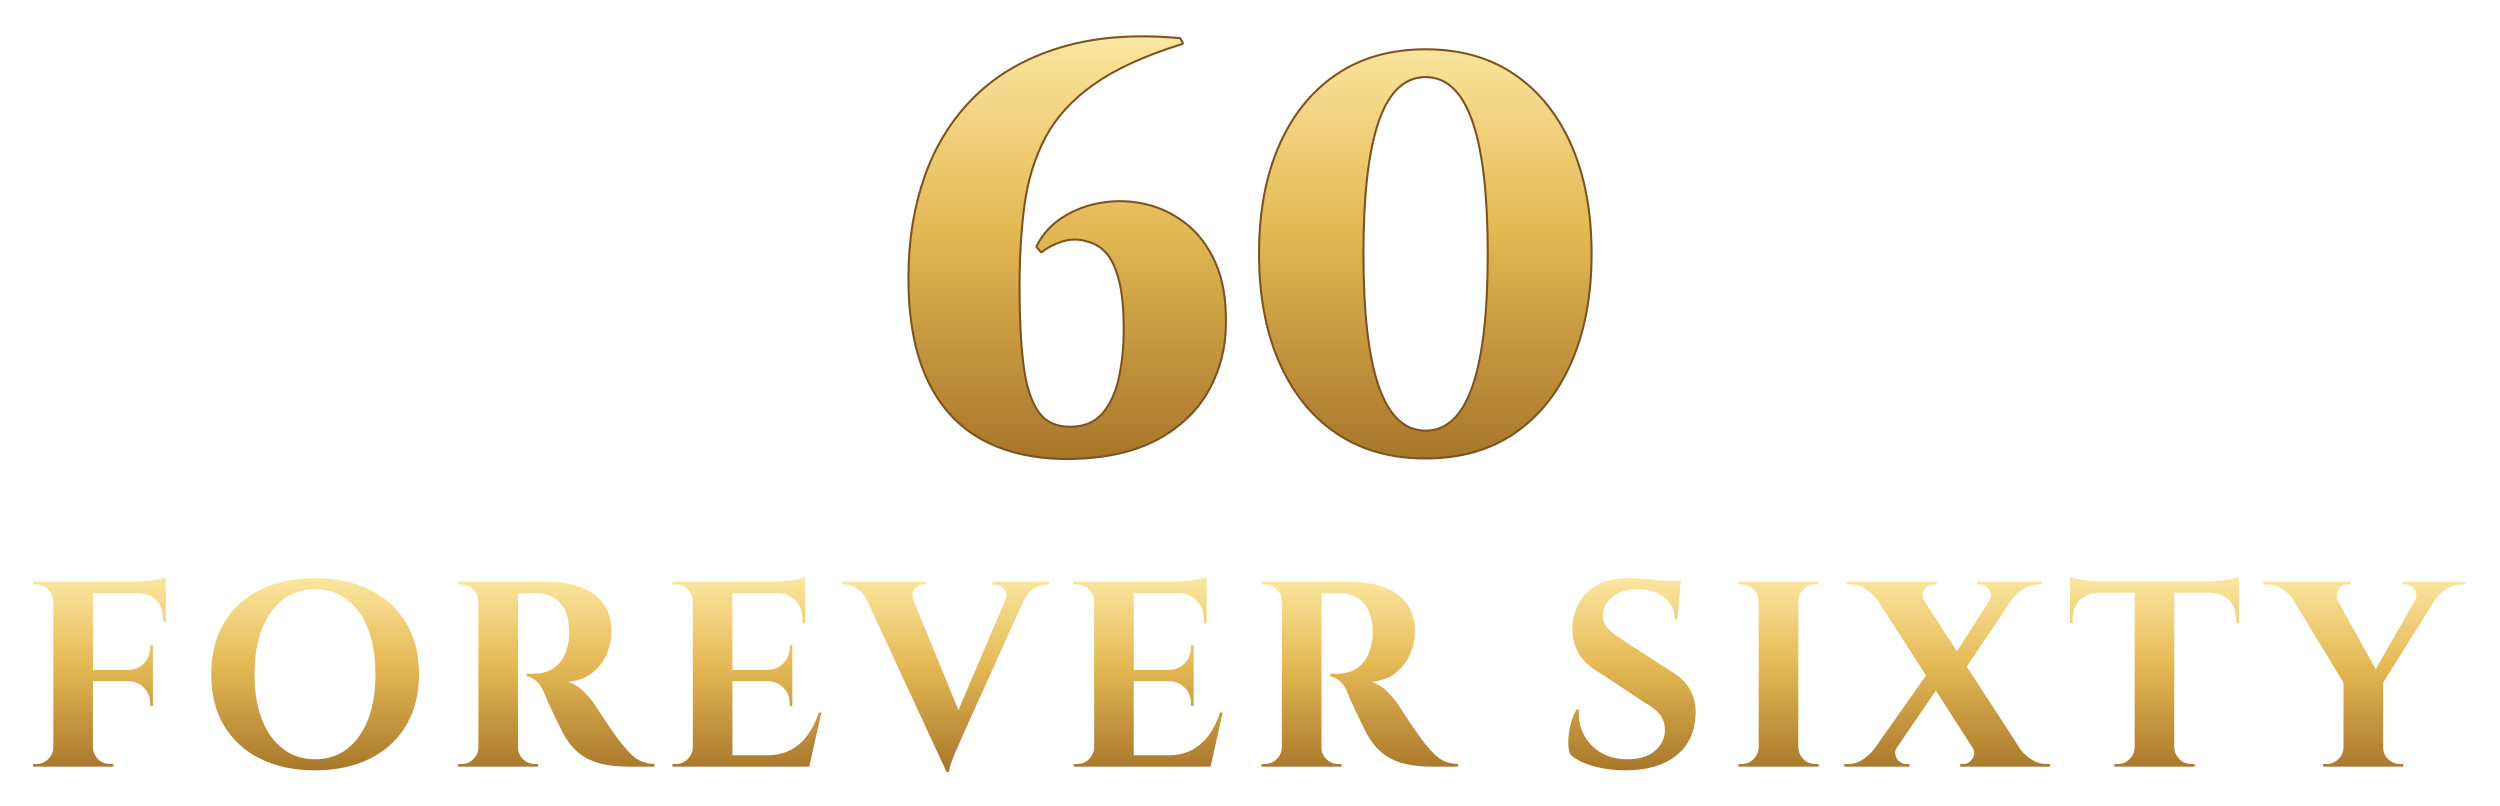
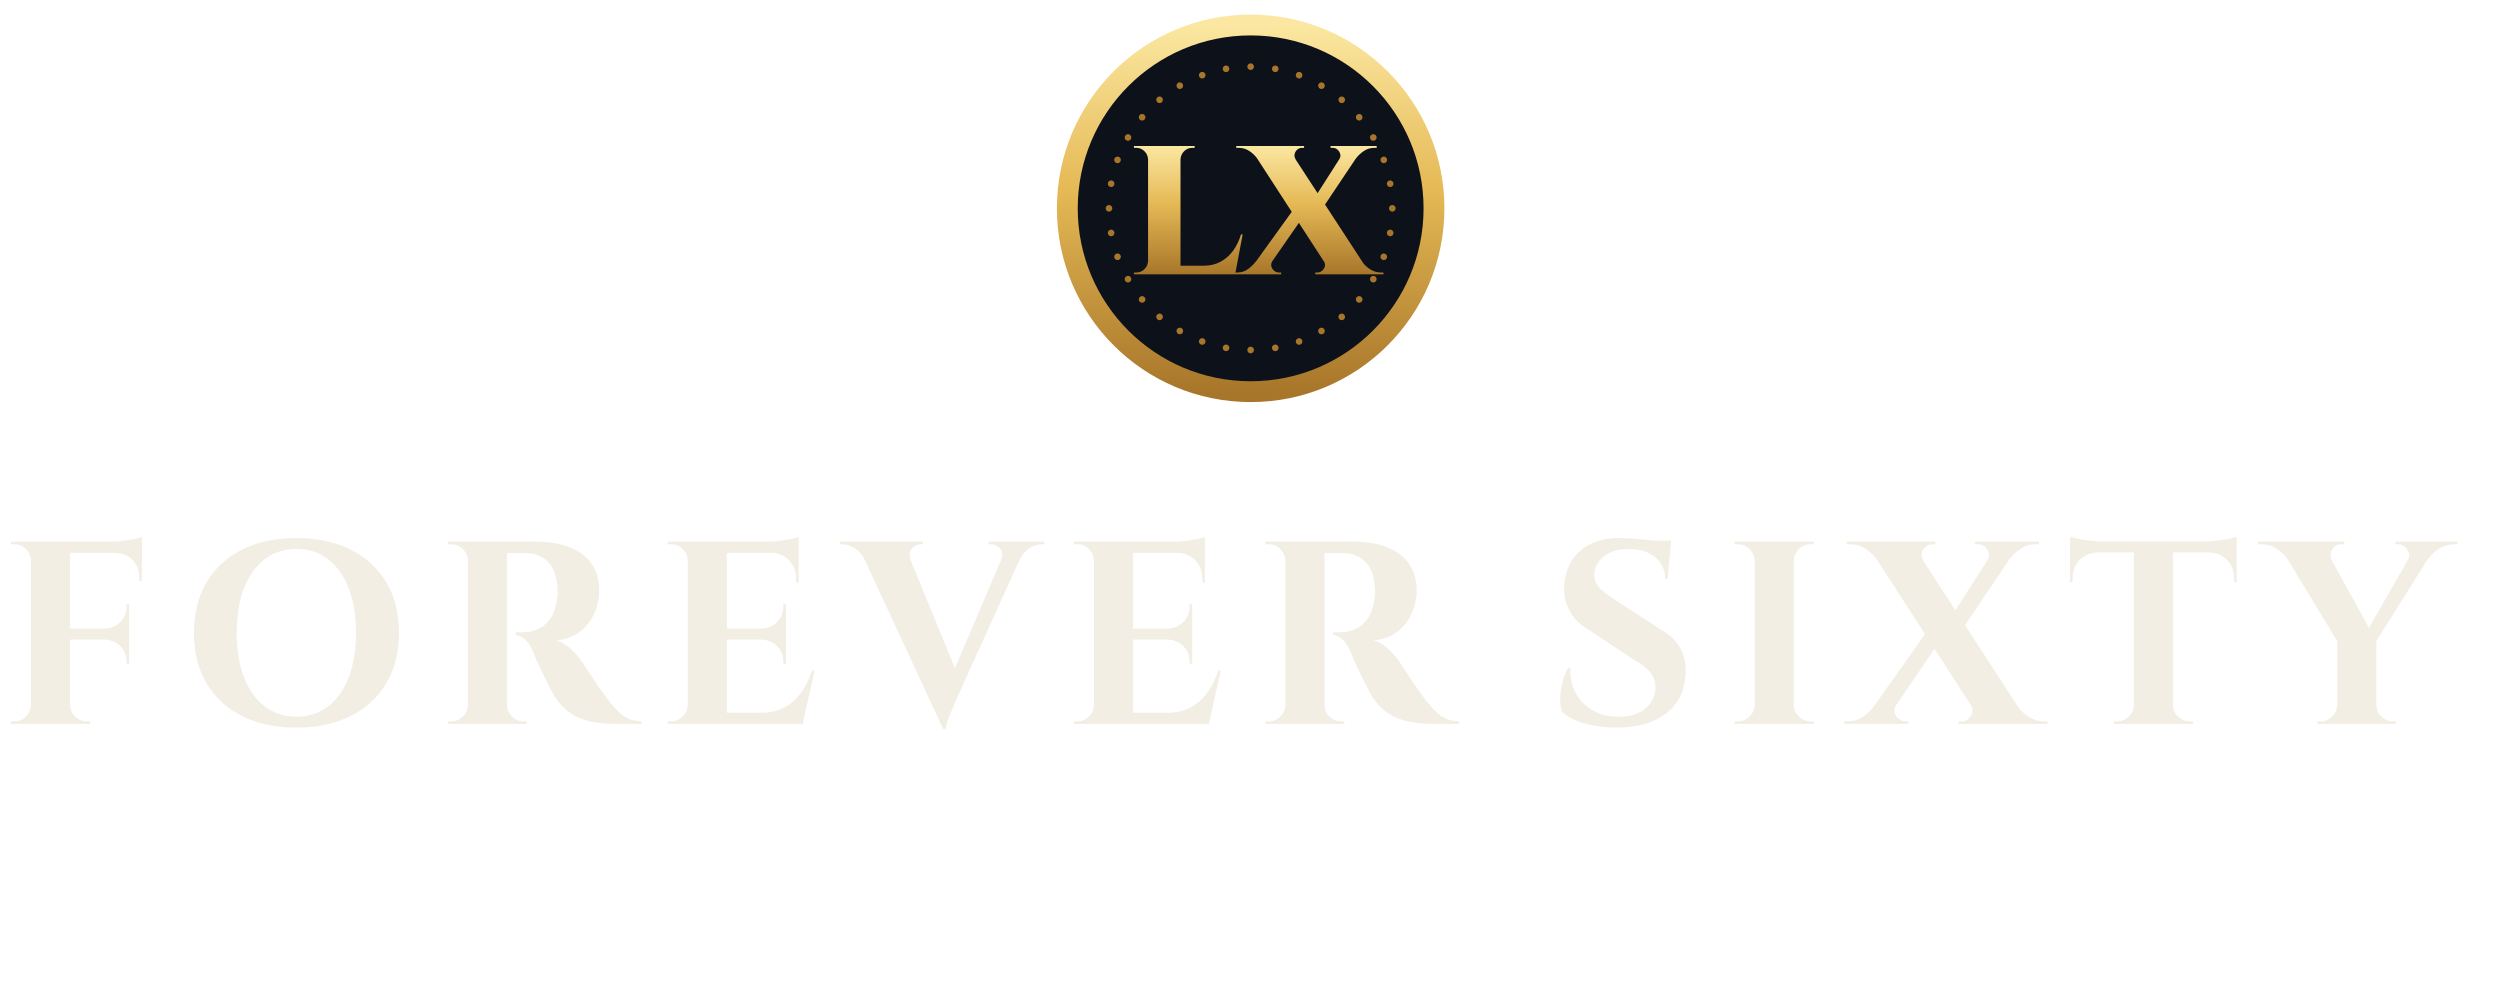
- <svg xmlns="http://www.w3.org/2000/svg" viewBox="0 0 909 293" width="909" height="293" role="img" aria-label="Forever Sixty">
+ <svg xmlns="http://www.w3.org/2000/svg" width="384" height="152" viewBox="0 0 384 152">
  <defs>
    <linearGradient id="g" x1="0" y1="0" x2="0" y2="1">
      <stop offset="0" stop-color="#fbe7a1" />
-       <stop offset="0.45" stop-color="#e5b955" />
+       <stop offset=".45" stop-color="#e5b955" />
      <stop offset="1" stop-color="#a8762a" />
    </linearGradient>
  </defs>
-   <g transform="translate(330.68 12) scale(1.0166) translate(-9.00 149.00)">
-     <path d="M105.60-146.80L105.60-146.80L106.40-145.40Q86.40-139.20 74.70-130.90Q63-122.60 57.30-111.80Q51.60-101 49.80-87.70Q48-74.40 48-58L48-58Q48-41.60 49.40-30.40Q50.80-19.20 54.70-13.50Q58.60-7.80 66.40-7.80L66.40-7.80Q74.20-7.80 78.40-12.80Q82.60-17.80 84.30-25.80Q86-33.80 86-43L86-43Q86-54 84.30-60.60Q82.60-67.20 79.70-70.50Q76.80-73.80 72.60-74.80L72.60-74.80Q68-76.20 63.60-74.80Q59.20-73.40 56.20-71L56.20-71L54.80-72.60Q58-79 64.20-82.90Q70.40-86.80 78.10-88Q85.80-89.20 93.50-87.40Q101.20-85.60 107.70-80.50Q114.20-75.40 118.10-66.70Q122-58 121.80-45.20L121.80-45.20Q121.80-32.20 115.70-21.30Q109.60-10.40 97.50-3.90Q85.40 2.60 66.80 3L66.80 3Q48.40 3.20 35.50-3.70Q22.60-10.60 15.80-25Q9-39.40 9-61.40L9-61.40Q9-81.60 15-98.20Q21-114.80 33-126.40Q45-138 63.20-143.50Q81.40-149 105.60-146.80ZM193.60-142.80L193.60-142.80Q212.20-142.80 225.30-133.80Q238.40-124.80 245.50-108.50Q252.60-92.20 252.60-70L252.60-70Q252.60-48 245.50-31.60Q238.40-15.20 225.30-6.20Q212.20 2.80 193.60 2.80L193.60 2.80Q175 2.80 161.80-6.20Q148.60-15.20 141.50-31.60Q134.40-48 134.40-70L134.40-70Q134.40-92.20 141.50-108.50Q148.60-124.80 161.80-133.80Q175-142.80 193.60-142.80ZM193.60-133.60L193.60-133.60Q182.20-133.60 176.60-117.80Q171-102 171-70L171-70Q171-38 176.60-22.20Q182.20-6.40 193.60-6.40L193.60-6.40Q205-6.40 210.60-22.20Q216.20-38 216.20-70L216.20-70Q216.20-102 210.60-117.80Q205-133.60 193.60-133.60Z" fill="url(#g)" stroke="#7a5420" stroke-width="1.48" stroke-linejoin="round" paint-order="stroke" />
+   <g transform="translate(160.1,0)">
+     <linearGradient id="g" x1="0" y1="0" x2="0" y2="1">
+       <stop offset="0" stop-color="#fbe7a1" />
+       <stop offset=".45" stop-color="#e5b955" />
+       <stop offset="1" stop-color="#a8762a" />
+     </linearGradient>
+     <circle cx="32.0" cy="32.0" r="28.16" fill="#0d111a" />
+     <circle cx="32.0" cy="32.0" r="28.16" fill="none" stroke="url(#g)" stroke-width="3.2" />
+     <circle cx="53.76" cy="32.00" r="0.51" fill="#a8762a" />
+     <circle cx="53.43" cy="35.78" r="0.51" fill="#a8762a" />
+     <circle cx="52.45" cy="39.44" r="0.51" fill="#a8762a" />
+     <circle cx="50.84" cy="42.88" r="0.51" fill="#a8762a" />
+     <circle cx="48.67" cy="45.99" r="0.51" fill="#a8762a" />
+     <circle cx="45.99" cy="48.67" r="0.51" fill="#a8762a" />
+     <circle cx="42.88" cy="50.84" r="0.51" fill="#a8762a" />
+     <circle cx="39.44" cy="52.45" r="0.51" fill="#a8762a" />
+     <circle cx="35.78" cy="53.43" r="0.51" fill="#a8762a" />
+     <circle cx="32.00" cy="53.76" r="0.51" fill="#a8762a" />
+     <circle cx="28.22" cy="53.43" r="0.51" fill="#a8762a" />
+     <circle cx="24.56" cy="52.45" r="0.51" fill="#a8762a" />
+     <circle cx="21.12" cy="50.84" r="0.51" fill="#a8762a" />
+     <circle cx="18.01" cy="48.67" r="0.51" fill="#a8762a" />
+     <circle cx="15.33" cy="45.99" r="0.51" fill="#a8762a" />
+     <circle cx="13.16" cy="42.88" r="0.51" fill="#a8762a" />
+     <circle cx="11.55" cy="39.44" r="0.51" fill="#a8762a" />
+     <circle cx="10.57" cy="35.78" r="0.51" fill="#a8762a" />
+     <circle cx="10.24" cy="32.00" r="0.51" fill="#a8762a" />
+     <circle cx="10.57" cy="28.22" r="0.51" fill="#a8762a" />
+     <circle cx="11.55" cy="24.56" r="0.51" fill="#a8762a" />
+     <circle cx="13.16" cy="21.12" r="0.51" fill="#a8762a" />
+     <circle cx="15.33" cy="18.01" r="0.51" fill="#a8762a" />
+     <circle cx="18.01" cy="15.33" r="0.51" fill="#a8762a" />
+     <circle cx="21.12" cy="13.16" r="0.51" fill="#a8762a" />
+     <circle cx="24.56" cy="11.55" r="0.51" fill="#a8762a" />
+     <circle cx="28.22" cy="10.57" r="0.51" fill="#a8762a" />
+     <circle cx="32.00" cy="10.24" r="0.51" fill="#a8762a" />
+     <circle cx="35.78" cy="10.57" r="0.51" fill="#a8762a" />
+     <circle cx="39.44" cy="11.55" r="0.51" fill="#a8762a" />
+     <circle cx="42.88" cy="13.16" r="0.51" fill="#a8762a" />
+     <circle cx="45.99" cy="15.33" r="0.51" fill="#a8762a" />
+     <circle cx="48.67" cy="18.01" r="0.51" fill="#a8762a" />
+     <circle cx="50.84" cy="21.12" r="0.51" fill="#a8762a" />
+     <circle cx="52.45" cy="24.56" r="0.51" fill="#a8762a" />
+     <circle cx="53.43" cy="28.22" r="0.51" fill="#a8762a" />
+     <path transform="translate(13.06,42.14)" d="M8.166 -19.712V0.0H3.182V-19.712ZM15.544 -1.324 16.474 0.0H8.082V-1.324ZM17.713 -6.139 16.558 0.0H10.729L11.743 -1.324Q13.123 -1.324 14.249 -1.901Q15.375 -2.478 16.192 -3.562Q17.009 -4.646 17.459 -6.139ZM3.267 -2.056V0.0H1.014V-0.282Q1.014 -0.282 1.197 -0.282Q1.38 -0.282 1.38 -0.282Q2.112 -0.282 2.633 -0.803Q3.154 -1.324 3.182 -2.056ZM3.267 -17.656H3.182Q3.154 -18.388 2.633 -18.909Q2.112 -19.43 1.38 -19.43Q1.38 -19.43 1.197 -19.43Q1.014 -19.43 1.014 -19.43V-19.712H3.267ZM8.082 -17.656V-19.712H10.335V-19.43Q10.307 -19.43 10.138 -19.43Q9.969 -19.43 9.969 -19.43Q9.236 -19.43 8.716 -18.909Q8.195 -18.388 8.166 -17.656Z M24.499 -19.712 37.34 -0.028H31.455L18.698 -19.712ZM22.275 -2.028Q22.021 -1.633 22.12 -1.225Q22.218 -0.817 22.556 -0.549Q22.894 -0.282 23.26 -0.282Q23.26 -0.282 23.443 -0.282Q23.626 -0.282 23.626 -0.282V0.0H16.502V-0.282H16.896Q17.797 -0.282 18.501 -0.788Q19.205 -1.295 19.712 -1.943ZM25.597 -10.081 27.174 -9.096 20.867 0.0H18.332ZM30.188 -2.028 36.101 -1.915Q36.524 -1.267 37.298 -0.774Q38.072 -0.282 38.945 -0.282H39.34V0.0H28.864V-0.282Q28.864 -0.282 29.033 -0.282Q29.202 -0.282 29.202 -0.282Q29.793 -0.282 30.173 -0.845Q30.554 -1.408 30.188 -2.028ZM27.146 -19.712V-19.43Q27.146 -19.43 26.977 -19.43Q26.808 -19.43 26.808 -19.43Q26.414 -19.43 26.104 -19.163Q25.795 -18.895 25.696 -18.487Q25.597 -18.079 25.851 -17.684L19.965 -17.769Q19.515 -18.417 18.769 -18.924Q18.022 -19.43 17.121 -19.43H16.727V-19.712ZM36.383 -19.712 29.54 -9.49 28.329 -11.067 33.848 -19.712ZM38.298 -19.712V-19.43H37.903Q37.03 -19.43 36.298 -18.924Q35.566 -18.417 35.087 -17.769L32.553 -17.684Q32.806 -18.079 32.694 -18.487Q32.581 -18.895 32.271 -19.163Q31.962 -19.43 31.567 -19.43Q31.567 -19.43 31.398 -19.43Q31.229 -19.43 31.229 -19.43L31.201 -19.712Z" fill="url(#g)" />
  </g>
-   <g transform="translate(7.97 278.75)">
-     <path d="M46.66-44.16L47.62-44.16L47.62-22.08L46.66-22.08L46.66-22.85Q46.66-26.40 44.35-28.70Q42.05-31.01 38.50-31.10L38.50-31.10L25.82-31.10L25.82-7.01Q25.92-4.51 27.70-2.74Q29.47-0.96 31.97-0.96L31.97-0.96L33.22-0.96L33.22 0L4.03 0L4.03-0.96L5.28-0.96Q7.78-0.96 9.55-2.74Q11.33-4.51 11.42-7.01L11.42-7.01L11.42-60.19Q11.33-62.69 9.55-64.46Q7.78-66.24 5.28-66.24L5.28-66.24L4.03-66.24L4.03-67.20L40.61-67.20Q42.72-67.20 45.07-67.49Q47.42-67.78 49.44-68.16Q51.46-68.54 52.32-68.93L52.32-68.93L52.32-52.70L51.36-52.70L51.36-53.66Q51.36-57.98 48.82-60.53Q46.27-63.07 41.95-63.07L41.95-63.07L25.82-63.07L25.82-35.14L38.50-35.14Q42.05-35.23 44.35-37.58Q46.66-39.94 46.66-43.49L46.66-43.49L46.66-44.16ZM106.56-68.54L106.56-68.54Q118.08-68.54 126.58-64.27Q135.07-60 139.73-52.22Q144.38-44.45 144.38-33.60L144.38-33.60Q144.38-22.85 139.73-15.02Q135.07-7.20 126.58-2.93Q118.08 1.34 106.56 1.34L106.56 1.34Q95.04 1.34 86.54-2.93Q78.05-7.20 73.44-14.98Q68.83-22.75 68.83-33.60L68.83-33.60Q68.83-44.35 73.44-52.18Q78.05-60 86.54-64.27Q95.04-68.54 106.56-68.54ZM106.56-2.69L106.56-2.69Q113.38-2.69 118.27-6.48Q123.17-10.27 125.86-17.18Q128.54-24.10 128.54-33.60L128.54-33.60Q128.54-43.10 125.86-50.02Q123.17-56.93 118.27-60.72Q113.38-64.51 106.56-64.51L106.56-64.51Q99.84-64.51 94.90-60.72Q89.95-56.93 87.26-50.02Q84.58-43.10 84.58-33.60L84.58-33.60Q84.58-24.10 87.26-17.18Q89.95-10.27 94.90-6.48Q99.84-2.69 106.56-2.69ZM165.98-7.01L165.98-7.01L165.98-60.19Q165.89-62.69 164.11-64.46Q162.34-66.24 159.84-66.24L159.84-66.24L158.59-66.24L158.59-67.20L191.52-67.20Q195.84-67.20 199.97-66.24Q204.10-65.28 207.31-63.17Q210.53-61.06 212.45-57.60Q214.37-54.14 214.37-49.06L214.37-49.06Q214.37-45.02 212.69-41.04Q211.01-37.06 207.55-34.22Q204.10-31.39 198.62-30.82L198.62-30.82Q201.70-29.86 204.24-27.36Q206.78-24.86 208.42-22.37L208.42-22.37Q208.51-22.18 209.52-20.64Q210.53-19.10 212.02-16.85Q213.50-14.59 215.14-12.29Q216.77-9.98 218.11-8.26L218.11-8.26Q220.22-5.66 221.95-4.08Q223.68-2.50 225.60-1.78Q227.52-1.06 230.02-0.96L230.02-0.96L230.02 0L220.61 0Q215.42 0 211.20-0.91Q206.98-1.82 203.71-4.03Q200.45-6.24 198.05-9.98L198.05-9.98Q197.28-11.14 196.37-12.91Q195.46-14.69 194.50-16.70Q193.54-18.72 192.62-20.59Q191.71-22.46 191.04-24Q190.37-25.54 190.08-26.40L190.08-26.40Q188.83-29.47 187.15-31.01Q185.47-32.54 183.55-32.83L183.55-32.83L183.55-33.79L186.53-33.79Q189.12-33.79 191.57-34.85Q194.02-35.90 195.94-38.30Q197.86-40.70 198.62-44.93L198.62-44.93Q198.82-45.79 198.96-46.94Q199.10-48.10 199.01-49.54L199.01-49.54Q198.72-56.45 195.55-59.66Q192.38-62.88 187.68-62.98L187.68-62.98Q186.34-63.07 184.75-63.02Q183.17-62.98 181.92-62.98L181.92-62.98L180.38-62.98L180.38-7.01Q180.38-4.51 182.21-2.74Q184.03-0.96 186.53-0.96L186.53-0.96L187.68-0.96L187.68 0L158.59 0L158.59-0.96L159.84-0.96Q162.34-0.96 164.11-2.74Q165.89-4.51 165.98-7.01ZM289.73-19.68L290.69-19.68L286.27 0L236.54 0L236.54-0.96L237.79-0.96Q240.29-0.96 242.06-2.74Q243.84-4.51 243.94-7.01L243.94-7.01L243.94-60.19Q243.84-62.69 242.06-64.46Q240.29-66.24 237.79-66.24L237.79-66.24L236.54-66.24L236.54-67.20L273.12-67.20Q275.23-67.20 277.58-67.49Q279.94-67.78 281.95-68.16Q283.97-68.54 284.83-68.93L284.83-68.93L284.83-52.13L283.87-52.13L283.87-53.28Q283.87-57.70 281.28-60.38L281.28-60.38Q278.98-62.69 275.42-63.07L275.42-63.07L258.34-63.07L258.34-35.14L271.01-35.14Q274.56-35.23 276.86-37.58Q279.17-39.94 279.17-43.49L279.17-43.49L279.17-44.16L280.13-44.16L280.13-22.08L279.17-22.08L279.17-22.85Q279.17-26.40 276.86-28.70Q274.56-31.01 271.01-31.10L271.01-31.10L258.34-31.10L258.34-4.13L270.91-4.13Q275.71-4.13 279.36-6Q283.01-7.87 285.60-11.38Q288.19-14.88 289.73-19.68L289.73-19.68ZM337.06 1.92L336.19 1.92L307.39-60.19L307.39-60.19Q305.86-63.46 303.50-64.85Q301.15-66.24 298.94-66.24L298.94-66.24L298.18-66.24L298.18-67.20L328.70-67.20L328.70-66.24L327.84-66.24Q326.02-66.24 324.62-64.66Q323.23-63.07 324.29-60.19L324.29-60.19L324.29-60.19L340.51-20.54L357.41-60.19L357.41-60.19Q358.66-63.07 357.12-64.66Q355.58-66.24 353.76-66.24L353.76-66.24L352.90-66.24L352.90-67.20L373.44-67.20L373.44-66.24L372.58-66.24Q370.46-66.24 368.11-64.85Q365.76-63.46 364.22-60.19L364.22-60.19L364.13-60.19L341.76-10.66Q341.57-10.08 340.85-8.50Q340.13-6.91 339.26-4.90Q338.40-2.88 337.78-1.01Q337.15 0.86 337.06 1.92L337.06 1.92ZM435.65-19.68L436.61-19.68L432.19 0L382.46 0L382.46-0.96L383.71-0.96Q386.21-0.96 387.98-2.74Q389.76-4.51 389.86-7.01L389.86-7.01L389.86-60.19Q389.76-62.69 387.98-64.46Q386.21-66.24 383.71-66.24L383.71-66.24L382.46-66.24L382.46-67.20L419.04-67.20Q421.15-67.20 423.50-67.49Q425.86-67.78 427.87-68.16Q429.89-68.54 430.75-68.93L430.75-68.93L430.75-52.13L429.79-52.13L429.79-53.28Q429.79-57.70 427.20-60.38L427.20-60.38Q424.90-62.69 421.34-63.07L421.34-63.07L404.26-63.07L404.26-35.14L416.93-35.14Q420.48-35.23 422.78-37.58Q425.09-39.94 425.09-43.49L425.09-43.49L425.09-44.16L426.05-44.16L426.05-22.08L425.09-22.08L425.09-22.85Q425.09-26.40 422.78-28.70Q420.48-31.01 416.93-31.10L416.93-31.10L404.26-31.10L404.26-4.13L416.83-4.13Q421.63-4.13 425.28-6Q428.93-7.87 431.52-11.38Q434.11-14.88 435.65-19.68L435.65-19.68ZM458.11-7.01L458.11-7.01L458.11-60.19Q458.02-62.69 456.24-64.46Q454.46-66.24 451.97-66.24L451.97-66.24L450.72-66.24L450.72-67.20L483.65-67.20Q487.97-67.20 492.10-66.24Q496.22-65.28 499.44-63.17Q502.66-61.06 504.58-57.60Q506.50-54.14 506.50-49.06L506.50-49.06Q506.50-45.02 504.82-41.04Q503.14-37.06 499.68-34.22Q496.22-31.39 490.75-30.82L490.75-30.82Q493.82-29.86 496.37-27.36Q498.91-24.86 500.54-22.37L500.54-22.37Q500.64-22.18 501.65-20.64Q502.66-19.10 504.14-16.85Q505.63-14.59 507.26-12.29Q508.90-9.98 510.24-8.26L510.24-8.26Q512.35-5.66 514.08-4.08Q515.81-2.50 517.73-1.78Q519.65-1.06 522.14-0.96L522.14-0.96L522.14 0L512.74 0Q507.55 0 503.33-0.91Q499.10-1.82 495.84-4.03Q492.58-6.24 490.18-9.98L490.18-9.98Q489.41-11.14 488.50-12.91Q487.58-14.69 486.62-16.70Q485.66-18.72 484.75-20.59Q483.84-22.46 483.17-24Q482.50-25.54 482.21-26.40L482.21-26.40Q480.96-29.47 479.28-31.01Q477.60-32.54 475.68-32.83L475.68-32.83L475.68-33.79L478.66-33.79Q481.25-33.79 483.70-34.85Q486.14-35.90 488.06-38.30Q489.98-40.70 490.75-44.93L490.75-44.93Q490.94-45.79 491.09-46.94Q491.23-48.10 491.14-49.54L491.14-49.54Q490.85-56.45 487.68-59.66Q484.51-62.88 479.81-62.98L479.81-62.98Q478.46-63.07 476.88-63.02Q475.30-62.98 474.05-62.98L474.05-62.98L472.51-62.98L472.51-7.01Q472.51-4.51 474.34-2.74Q476.16-0.96 478.66-0.96L478.66-0.96L479.81-0.96L479.81 0L450.72 0L450.72-0.96L451.97-0.96Q454.46-0.96 456.24-2.74Q458.02-4.51 458.11-7.01ZM584.06-68.54L584.06-68.54Q585.98-68.54 588.82-68.35Q591.65-68.16 594.72-67.87L594.72-67.87Q595.78-67.68 596.74-67.58L596.74-67.58L603.17-67.58L603.07-66.43Q603.07-66.43 603.07-66.43L603.07-66.43L601.92-53.47L600.96-53.47Q600.96-58.46 597.26-61.49Q593.57-64.51 587.42-64.51L587.42-64.51Q581.86-64.51 578.45-61.82Q575.04-59.14 574.85-55.30L574.85-55.30Q574.75-52.42 576.67-50.30Q578.59-48.19 581.57-46.37L581.57-46.37L599.90-34.46Q604.32-31.97 606.58-27.94Q608.83-23.90 608.54-18.53L608.54-18.53Q608.06-9.12 601.34-3.89Q594.62 1.34 583.10 1.34L583.10 1.34Q578.88 1.34 574.90 0.62Q570.91-0.10 567.84-1.39Q564.77-2.69 562.94-4.51L562.94-4.51Q562.18-6.62 562.27-9.60Q562.37-12.58 563.18-15.65Q564-18.72 565.25-20.74L565.25-20.74L566.11-20.74Q565.73-15.84 567.89-11.66Q570.05-7.49 574.22-5.04Q578.40-2.59 584.16-2.69L584.16-2.69Q590.50-2.78 593.95-5.90Q597.41-9.02 597.41-13.44L597.41-13.44Q597.41-16.42 595.63-18.82Q593.86-21.22 589.82-23.42L589.82-23.42L573.02-34.56Q567.94-37.44 565.63-41.95Q563.33-46.46 563.81-51.74L563.81-51.74Q564.29-56.74 566.78-60.53Q569.28-64.32 573.65-66.43Q578.02-68.54 584.06-68.54ZM631.49-7.01L631.49-7.01L631.49-60.19Q631.39-62.69 629.62-64.46Q627.84-66.24 625.34-66.24L625.34-66.24L624.10-66.24L624.10-67.20L653.28-67.20L653.28-66.24L652.03-66.24Q649.54-66.24 647.76-64.46Q645.98-62.69 645.89-60.19L645.89-60.19L645.89-7.01Q645.98-4.51 647.76-2.74Q649.54-0.96 652.03-0.96L652.03-0.96L653.28-0.96L653.28 0L624.10 0L624.10-0.96L625.34-0.96Q627.84-0.96 629.62-2.74Q631.39-4.51 631.49-7.01ZM709.25-6.91L709.25-6.91L709.25-6.91L695.90-27.65L681.60-6.72Q680.83-5.47 681.22-4.22L681.22-4.22Q681.50-2.78 682.66-1.87Q683.81-0.96 685.06-0.96L685.06-0.96L686.30-0.96L686.30 0L662.59 0L662.59-0.96L663.94-0.96Q667.01-0.96 669.50-2.69L669.50-2.69Q671.81-4.32 673.34-6.24L673.34-6.24L692.35-33.12L674.69-60.58L674.59-60.58Q673.06-62.78 670.51-64.51Q667.97-66.24 664.90-66.24L664.90-66.24L663.55-66.24L663.55-67.20L696.19-67.20L696.19-66.24L695.04-66.24Q693.70-66.24 692.59-65.33Q691.49-64.42 691.20-63.02Q690.91-61.63 691.68-60.29L691.68-60.29L691.68-60.29L703.58-41.95L715.30-60.29L715.30-60.29Q716.16-61.63 715.82-63.02Q715.49-64.42 714.43-65.33Q713.38-66.24 712.03-66.24L712.03-66.24L710.88-66.24L710.78-67.20L734.40-67.20L734.40-66.24L733.06-66.24Q730.08-66.24 727.58-64.51L727.58-64.51Q725.28-62.98 723.74-61.06L723.74-61.06L707.14-36.38L726.91-5.95Q728.35-4.13 730.56-2.69L730.56-2.69Q733.15-0.96 736.13-0.96L736.13-0.96L737.47-0.96L737.47 0L704.74 0L704.74-0.96L705.98-0.96Q707.90-0.96 709.20-2.88Q710.50-4.80 709.25-6.91ZM806.11-69.02L806.11-69.02L806.11-52.22L805.15-52.32L805.15-53.38Q805.15-57.89 802.51-60.53Q799.87-63.17 795.36-63.26L795.36-63.26L782.59-63.26L782.59-7.01Q782.69-4.51 784.46-2.74Q786.24-0.96 788.74-0.96L788.74-0.96L789.98-0.96L789.98 0L760.80 0L760.80-0.96L762.05-0.96Q764.54-0.96 766.32-2.74Q768.10-4.51 768.19-7.01L768.19-7.01L768.19-63.26L755.33-63.26Q750.91-63.17 748.27-60.53Q745.63-57.89 745.63-53.38L745.63-53.38L745.63-52.32L744.67-52.22L744.67-69.02Q745.63-68.64 747.60-68.26Q749.57-67.87 751.97-67.58Q754.37-67.30 756.38-67.30L756.38-67.30L794.40-67.30Q796.51-67.30 798.86-67.58Q801.22-67.87 803.23-68.26Q805.25-68.64 806.11-69.02ZM870.05-60.29L870.05-60.29Q870.91-61.63 870.53-63.02Q870.14-64.42 869.09-65.33Q868.03-66.24 866.69-66.24L866.69-66.24L865.54-66.24L865.54-67.20L888.48-67.20L888.48-66.24L887.14-66.24Q884.16-66.24 881.52-64.51Q878.88-62.78 877.44-60.58L877.44-60.58L877.34-60.58L858.53-30.53L858.53-7.01Q858.53-4.51 860.35-2.74Q862.18-0.96 864.67-0.96L864.67-0.96L865.82-0.96L865.82 0L836.74 0L836.74-0.96L837.98-0.96Q840.48-0.96 842.26-2.74Q844.03-4.51 844.13-7.01L844.13-7.01L844.13-30.53L825.89-60.58L825.89-60.58Q824.54-62.78 821.95-64.51Q819.36-66.24 816.29-66.24L816.29-66.24L814.94-66.24L814.94-67.20L846.72-67.20L846.72-66.24L845.47-66.24Q843.36-66.24 842.30-64.32L842.30-64.32Q841.15-62.40 842.02-60.38L842.02-60.38L855.84-35.42L870.05-60.29ZM853.25-30.91L853.15-30.91L853.25-30.91L853.25-30.91Z" fill="url(#g)" />
+   <g transform="translate(0.0,80)">
+     <path d="M10.76 3.2V31.2H4.76V3.2ZM19.84 16.56V18.24H10.64V16.56ZM21.8 3.2V4.92H10.64V3.2ZM19.84 18.16V22.0H19.44V21.68Q19.44 20.2 18.48 19.24Q17.52 18.28 16.04 18.24V18.16ZM19.84 12.8V16.64H16.04V16.56Q17.52 16.52 18.48 15.54Q19.44 14.56 19.44 13.08V12.8ZM21.8 4.8V9.24H21.4V8.84Q21.4 7.04 20.34 5.98Q19.28 4.92 17.48 4.92V4.8ZM21.8 2.48V3.64L16.92 3.2Q17.8 3.2 18.78 3.08Q19.76 2.96 20.6 2.8Q21.44 2.64 21.8 2.48ZM4.88 28.28V31.2H1.68V30.8Q1.68 30.8 1.94 30.8Q2.2 30.8 2.2 30.8Q3.24 30.8 3.98 30.06Q4.72 29.32 4.76 28.28ZM4.88 6.12H4.76Q4.72 5.08 3.98 4.34Q3.24 3.6 2.2 3.6Q2.2 3.6 1.94 3.6Q1.68 3.6 1.68 3.6V3.2H4.88ZM10.64 28.28H10.76Q10.8 29.32 11.54 30.06Q12.28 30.8 13.32 30.8Q13.32 30.8 13.56 30.8Q13.8 30.8 13.84 30.8V31.2H10.64Z M45.52 2.64Q50.32 2.64 53.86 4.42Q57.4 6.2 59.34 9.44Q61.28 12.68 61.28 17.2Q61.28 21.68 59.34 24.94Q57.4 28.2 53.86 29.98Q50.32 31.76 45.52 31.76Q40.72 31.76 37.18 29.98Q33.64 28.2 31.72 24.96Q29.8 21.72 29.8 17.2Q29.8 12.72 31.72 9.46Q33.64 6.2 37.18 4.42Q40.72 2.64 45.52 2.64ZM45.52 30.08Q48.36 30.08 50.4 28.5Q52.44 26.92 53.56 24.04Q54.68 21.16 54.68 17.2Q54.68 13.24 53.56 10.36Q52.44 7.48 50.4 5.9Q48.36 4.32 45.52 4.32Q42.72 4.32 40.66 5.9Q38.6 7.48 37.48 10.36Q36.36 13.24 36.36 17.2Q36.36 21.16 37.48 24.04Q38.6 26.92 40.66 28.5Q42.72 30.08 45.52 30.08Z M77.36 3.2H82.52Q84.32 3.2 86.04 3.6Q87.76 4 89.1 4.88Q90.44 5.76 91.24 7.2Q92.04 8.64 92.04 10.76Q92.04 12.44 91.34 14.1Q90.64 15.76 89.2 16.94Q87.76 18.12 85.48 18.36Q86.76 18.76 87.82 19.8Q88.88 20.84 89.56 21.88Q89.6 21.96 90.02 22.6Q90.44 23.24 91.06 24.18Q91.68 25.12 92.36 26.08Q93.04 27.04 93.6 27.76Q94.48 28.84 95.2 29.5Q95.92 30.16 96.72 30.46Q97.52 30.76 98.56 30.8V31.2H94.64Q92.48 31.2 90.72 30.82Q88.96 30.44 87.6 29.52Q86.24 28.6 85.24 27.04Q84.92 26.56 84.54 25.82Q84.16 25.08 83.76 24.24Q83.36 23.4 82.98 22.62Q82.6 21.84 82.32 21.2Q82.04 20.56 81.92 20.2Q81.4 18.92 80.7 18.28Q80.0 17.64 79.2 17.52V17.12Q79.32 17.12 79.68 17.12Q80.04 17.12 80.44 17.12Q81.52 17.12 82.54 16.68Q83.56 16.24 84.36 15.24Q85.16 14.24 85.48 12.48Q85.56 12.12 85.62 11.64Q85.68 11.16 85.64 10.56Q85.52 7.68 84.2 6.34Q82.88 5 80.92 4.96Q80.36 4.92 79.7 4.94Q79.04 4.96 78.5 4.96Q77.96 4.96 77.76 4.96Q77.76 4.92 77.66 4.5Q77.56 4.08 77.46 3.64Q77.36 3.2 77.36 3.2ZM77.88 3.2V31.2H71.88V3.2ZM72.0 28.28V31.2H68.8V30.8Q68.84 30.8 69.06 30.8Q69.28 30.8 69.32 30.8Q70.36 30.8 71.1 30.06Q71.84 29.32 71.88 28.28ZM72.0 6.12H71.88Q71.84 5.08 71.1 4.34Q70.36 3.6 69.32 3.6Q69.28 3.6 69.06 3.6Q68.84 3.6 68.8 3.6V3.2H72.0ZM77.76 28.28H77.88Q77.88 29.32 78.64 30.06Q79.4 30.8 80.44 30.8Q80.52 30.8 80.72 30.8Q80.92 30.8 80.92 30.8V31.2H77.76Z M111.64 3.2V31.2H105.64V3.2ZM122.2 29.48 123.16 31.2H111.52V29.48ZM120.72 16.56V18.24H111.52V16.56ZM122.68 3.2V4.92H111.52V3.2ZM125.12 23 123.28 31.2H115.44L116.88 29.48Q118.88 29.48 120.4 28.7Q121.92 27.92 123.0 26.46Q124.08 25 124.72 23ZM120.72 18.16V22.0H120.32V21.68Q120.32 20.2 119.36 19.24Q118.4 18.28 116.92 18.24V18.16ZM120.72 12.8V16.64H116.92V16.56Q118.4 16.52 119.36 15.54Q120.32 14.56 120.32 13.08V12.8ZM122.68 4.8V9.48H122.28V9Q122.28 7.16 121.18 6.04Q120.08 4.92 118.2 4.88V4.8ZM122.68 2.48V3.64L117.8 3.2Q118.68 3.2 119.66 3.08Q120.64 2.96 121.48 2.8Q122.32 2.64 122.68 2.48ZM105.76 28.28V31.2H102.56V30.8Q102.56 30.8 102.82 30.8Q103.08 30.8 103.08 30.8Q104.12 30.8 104.86 30.06Q105.6 29.32 105.64 28.28ZM105.76 6.12H105.64Q105.6 5.08 104.86 4.34Q104.12 3.6 103.08 3.6Q103.08 3.6 102.82 3.6Q102.56 3.6 102.56 3.6V3.2H105.76Z M144.88 32.0 131.64 3.44H138.8L147.36 24.28ZM144.88 32.0 144.76 27.12 154.92 3.32H157.8L147.2 26.76Q147.12 27 146.82 27.66Q146.52 28.32 146.16 29.16Q145.8 30 145.54 30.78Q145.28 31.56 145.24 32.0ZM153.72 6.12Q154.24 4.92 153.6 4.26Q152.96 3.6 152.2 3.6H151.84V3.2H160.4V3.6Q160.4 3.6 160.22 3.6Q160.04 3.6 160.04 3.6Q159.16 3.6 158.18 4.18Q157.2 4.76 156.56 6.12ZM139.92 6.12H132.88Q132.24 4.76 131.26 4.18Q130.28 3.6 129.36 3.6Q129.36 3.6 129.2 3.6Q129.04 3.6 129.04 3.6V3.2H141.76V3.6H141.4Q140.64 3.6 140.06 4.26Q139.48 4.92 139.92 6.12Z M174.04 3.2V31.2H168.04V3.2ZM184.6 29.48 185.56 31.2H173.92V29.48ZM183.12 16.56V18.24H173.92V16.56ZM185.08 3.2V4.92H173.92V3.2ZM187.52 23 185.68 31.2H177.84L179.28 29.48Q181.28 29.48 182.8 28.7Q184.32 27.92 185.4 26.46Q186.48 25 187.12 23ZM183.12 18.16V22.0H182.72V21.68Q182.72 20.2 181.76 19.24Q180.8 18.28 179.32 18.24V18.16ZM183.12 12.8V16.64H179.32V16.56Q180.8 16.52 181.76 15.54Q182.72 14.56 182.72 13.08V12.8ZM185.08 4.8V9.48H184.68V9Q184.68 7.16 183.58 6.04Q182.48 4.92 180.6 4.88V4.8ZM185.08 2.48V3.64L180.2 3.2Q181.08 3.2 182.06 3.08Q183.04 2.96 183.88 2.8Q184.72 2.64 185.08 2.48ZM168.16 28.28V31.2H164.96V30.8Q164.96 30.8 165.22 30.8Q165.48 30.8 165.48 30.8Q166.52 30.8 167.26 30.06Q168.0 29.32 168.04 28.28ZM168.16 6.12H168.04Q168.0 5.08 167.26 4.34Q166.52 3.6 165.48 3.6Q165.48 3.6 165.22 3.6Q164.96 3.6 164.96 3.6V3.2H168.16Z M202.92 3.2H208.08Q209.88 3.2 211.6 3.6Q213.32 4 214.66 4.88Q216.0 5.76 216.8 7.2Q217.6 8.64 217.6 10.76Q217.6 12.44 216.9 14.1Q216.2 15.76 214.76 16.94Q213.32 18.12 211.04 18.36Q212.32 18.76 213.38 19.8Q214.44 20.84 215.12 21.88Q215.16 21.96 215.58 22.6Q216.0 23.24 216.62 24.18Q217.24 25.12 217.92 26.08Q218.6 27.04 219.16 27.76Q220.04 28.84 220.76 29.5Q221.48 30.16 222.28 30.46Q223.08 30.76 224.12 30.8V31.2H220.2Q218.04 31.2 216.28 30.82Q214.52 30.44 213.16 29.52Q211.8 28.6 210.8 27.04Q210.48 26.56 210.1 25.82Q209.72 25.08 209.32 24.24Q208.92 23.4 208.54 22.62Q208.16 21.84 207.88 21.2Q207.6 20.56 207.48 20.2Q206.96 18.92 206.26 18.28Q205.56 17.64 204.76 17.52V17.12Q204.88 17.12 205.24 17.12Q205.6 17.12 206.0 17.12Q207.08 17.12 208.1 16.68Q209.12 16.24 209.92 15.24Q210.72 14.24 211.04 12.48Q211.12 12.12 211.18 11.64Q211.24 11.16 211.2 10.56Q211.08 7.68 209.76 6.34Q208.44 5 206.48 4.96Q205.92 4.92 205.26 4.94Q204.6 4.96 204.06 4.96Q203.52 4.96 203.32 4.96Q203.32 4.92 203.22 4.5Q203.12 4.08 203.02 3.64Q202.92 3.2 202.92 3.2ZM203.44 3.2V31.2H197.44V3.2ZM197.56 28.28V31.2H194.36V30.8Q194.4 30.8 194.62 30.8Q194.84 30.8 194.88 30.8Q195.92 30.8 196.66 30.06Q197.4 29.32 197.44 28.28ZM197.56 6.12H197.44Q197.4 5.08 196.66 4.34Q195.92 3.6 194.88 3.6Q194.84 3.6 194.62 3.6Q194.4 3.6 194.36 3.6V3.2H197.56ZM203.32 28.28H203.44Q203.44 29.32 204.2 30.06Q204.96 30.8 206.0 30.8Q206.08 30.8 206.28 30.8Q206.48 30.8 206.48 30.8V31.2H203.32Z M248.72 2.64Q249.52 2.64 250.7 2.72Q251.88 2.8 253.14 2.94Q254.4 3.08 255.34 3.22Q256.28 3.36 256.64 3.52L256.16 8.92H255.76Q255.76 6.84 254.22 5.58Q252.68 4.32 250.12 4.32Q247.8 4.32 246.38 5.44Q244.96 6.56 244.88 8.16Q244.84 9.36 245.64 10.24Q246.44 11.12 247.68 11.88L255.32 16.84Q257.16 17.88 258.1 19.56Q259.04 21.24 258.92 23.48Q258.72 27.4 255.92 29.58Q253.12 31.76 248.32 31.76Q246.56 31.76 244.9 31.46Q243.24 31.16 241.96 30.62Q240.68 30.08 239.92 29.32Q239.6 28.44 239.64 27.2Q239.68 25.96 240.02 24.68Q240.36 23.4 240.88 22.56H241.24Q241.08 24.6 241.98 26.34Q242.88 28.08 244.62 29.1Q246.36 30.12 248.76 30.08Q251.4 30.04 252.84 28.74Q254.28 27.44 254.28 25.6Q254.28 24.36 253.54 23.36Q252.8 22.36 251.12 21.44L244.12 16.8Q242 15.6 241.04 13.72Q240.08 11.84 240.28 9.64Q240.48 7.56 241.52 5.98Q242.56 4.4 244.38 3.52Q246.2 2.64 248.72 2.64ZM256.68 3.04 256.6 3.88H251.88V3.04Z M275.52 3.2V31.2H269.52V3.2ZM269.64 28.28V31.2H266.44V30.8Q266.44 30.8 266.7 30.8Q266.96 30.8 266.96 30.8Q268.0 30.8 268.74 30.06Q269.48 29.32 269.52 28.28ZM269.64 6.12H269.52Q269.48 5.08 268.74 4.34Q268.0 3.6 266.96 3.6Q266.96 3.6 266.7 3.6Q266.44 3.6 266.44 3.6V3.2H269.64ZM275.4 28.28H275.52Q275.56 29.32 276.3 30.06Q277.04 30.8 278.08 30.8Q278.08 30.8 278.32 30.8Q278.56 30.8 278.6 30.8V31.2H275.4ZM275.4 6.12V3.2H278.6V3.6Q278.56 3.6 278.32 3.6Q278.08 3.6 278.08 3.6Q277.04 3.6 276.3 4.34Q275.56 5.08 275.52 6.12Z M293.52 3.2 311.64 31.16H304.56L286.52 3.2ZM291.24 28.32Q290.88 28.88 291.02 29.46Q291.16 30.04 291.64 30.42Q292.12 30.8 292.64 30.8Q292.64 30.8 292.9 30.8Q293.16 30.8 293.16 30.8V31.2H283.28V30.8H283.84Q285.12 30.8 286.16 30.08Q287.2 29.36 287.88 28.44ZM296.16 16.72 298.12 18.24 289.28 31.2H285.92ZM302.72 28.32 309.88 28.48Q310.52 29.4 311.6 30.1Q312.68 30.8 313.92 30.8H314.48V31.2H300.84V30.8Q300.84 30.8 301.1 30.8Q301.36 30.8 301.36 30.8Q302.16 30.8 302.7 30Q303.24 29.2 302.72 28.32ZM297.28 3.2V3.6Q297.28 3.6 297.04 3.6Q296.8 3.6 296.8 3.6Q296.24 3.6 295.78 3.98Q295.32 4.36 295.2 4.94Q295.08 5.52 295.4 6.08L288.28 5.96Q287.64 5.04 286.58 4.32Q285.52 3.6 284.24 3.6H283.68V3.2ZM310.48 3.2 300.8 17.56 299.16 15.6 307.08 3.2ZM313.2 3.2V3.6H312.64Q311.4 3.6 310.34 4.32Q309.28 5.04 308.6 5.96L305.24 6.08Q305.6 5.52 305.46 4.94Q305.32 4.36 304.88 3.98Q304.44 3.6 303.88 3.6Q303.88 3.6 303.64 3.6Q303.4 3.6 303.4 3.6L303.36 3.2Z M333.76 3.32V31.2H327.76V3.32ZM343.56 3.16V4.84H317.96V3.16ZM343.56 4.72V9.44L343.16 9.4V8.96Q343.16 7.08 342.06 5.98Q340.96 4.88 339.08 4.84V4.72ZM343.56 2.44V3.6L338.68 3.16Q339.56 3.16 340.54 3.04Q341.52 2.92 342.36 2.76Q343.2 2.6 343.56 2.44ZM327.88 28.28V31.2H324.68V30.8Q324.68 30.8 324.94 30.8Q325.2 30.8 325.2 30.8Q326.24 30.8 326.98 30.06Q327.72 29.32 327.76 28.28ZM333.64 28.28H333.76Q333.8 29.32 334.54 30.06Q335.28 30.8 336.32 30.8Q336.32 30.8 336.58 30.8Q336.84 30.8 336.84 30.8V31.2H333.64ZM322.4 4.72V4.84Q320.56 4.88 319.46 5.98Q318.36 7.08 318.36 8.96V9.4L317.96 9.44V4.72ZM317.96 2.44Q318.36 2.6 319.18 2.76Q320 2.92 321 3.04Q322 3.16 322.84 3.16L317.96 3.6Z M356.6 3.24 364.8 18.12 359.12 18.68 349.76 3.24ZM365.0 18.32V31.2H359.0V18.32ZM371.44 3.24H374.56L364.6 19.12L362.56 18.72ZM369.8 6.08Q370.16 5.52 370.0 4.94Q369.84 4.36 369.4 3.98Q368.96 3.6 368.4 3.6Q368.4 3.6 368.16 3.6Q367.92 3.6 367.92 3.6V3.2H377.48V3.6H376.92Q375.68 3.6 374.58 4.32Q373.48 5.04 372.88 5.96ZM358.16 6.08 351.4 5.96Q350.84 5.04 349.76 4.32Q348.68 3.6 347.4 3.6H346.84V3.2H360.08V3.6Q360.08 3.6 359.82 3.6Q359.56 3.6 359.56 3.6Q358.68 3.6 358.22 4.42Q357.76 5.24 358.16 6.08ZM359.12 28.28V31.2H355.92V30.8Q355.92 30.8 356.16 30.8Q356.4 30.8 356.44 30.8Q357.48 30.8 358.22 30.06Q358.96 29.32 359.0 28.28ZM364.88 28.28H365.0Q365.0 29.32 365.76 30.06Q366.52 30.8 367.56 30.8Q367.56 30.8 367.8 30.8Q368.04 30.8 368.04 30.8V31.2H364.88Z" fill="#f2eee4" />
  </g>
</svg>
